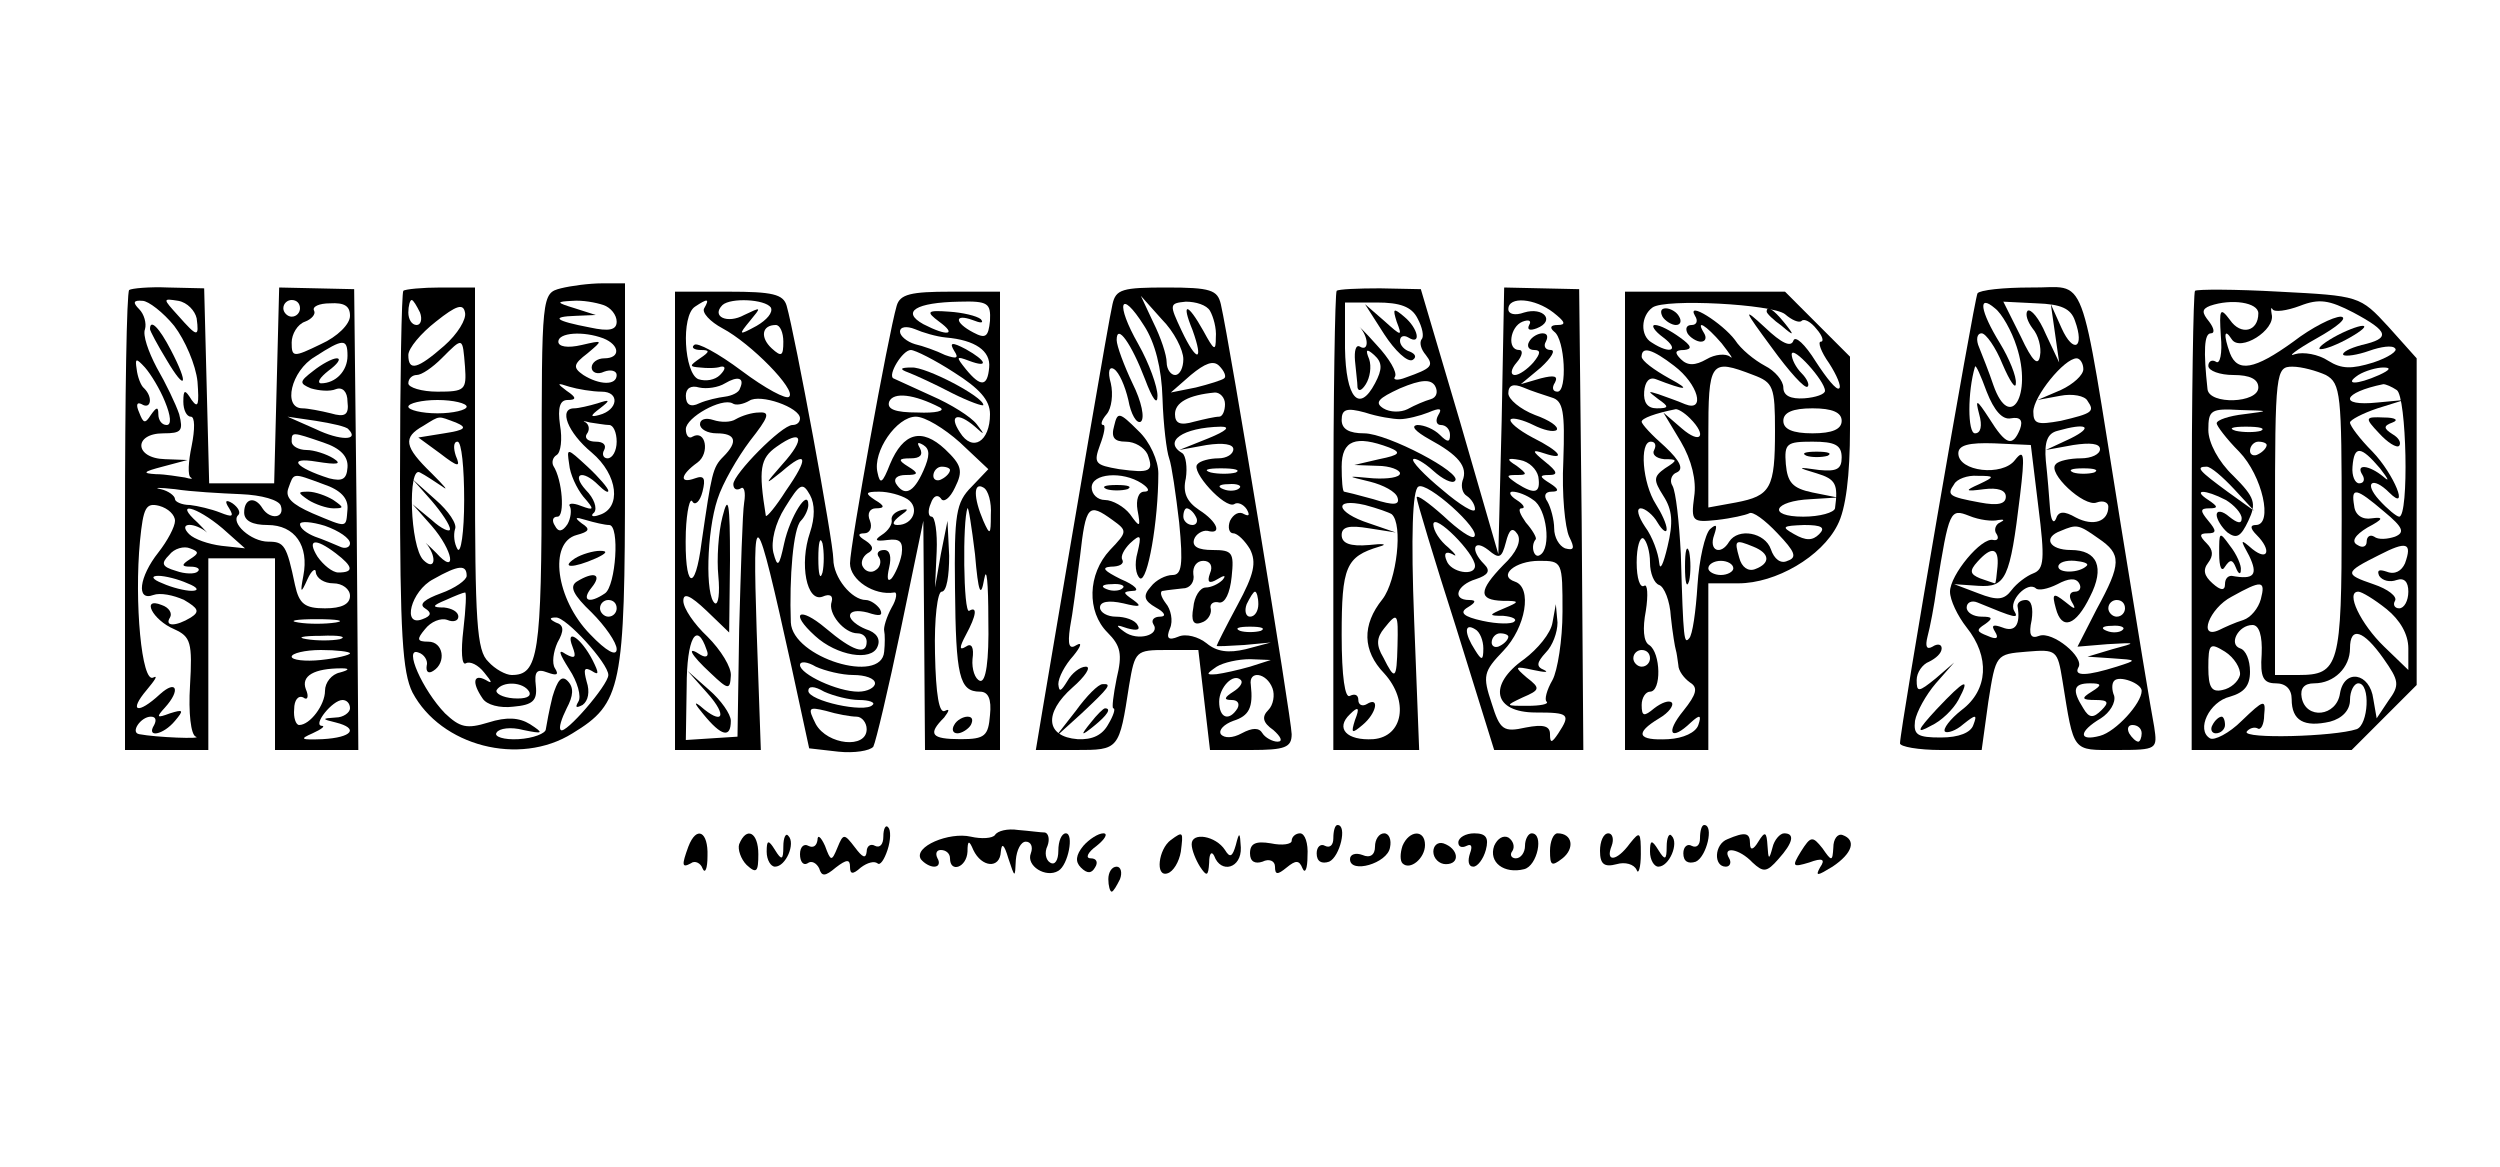
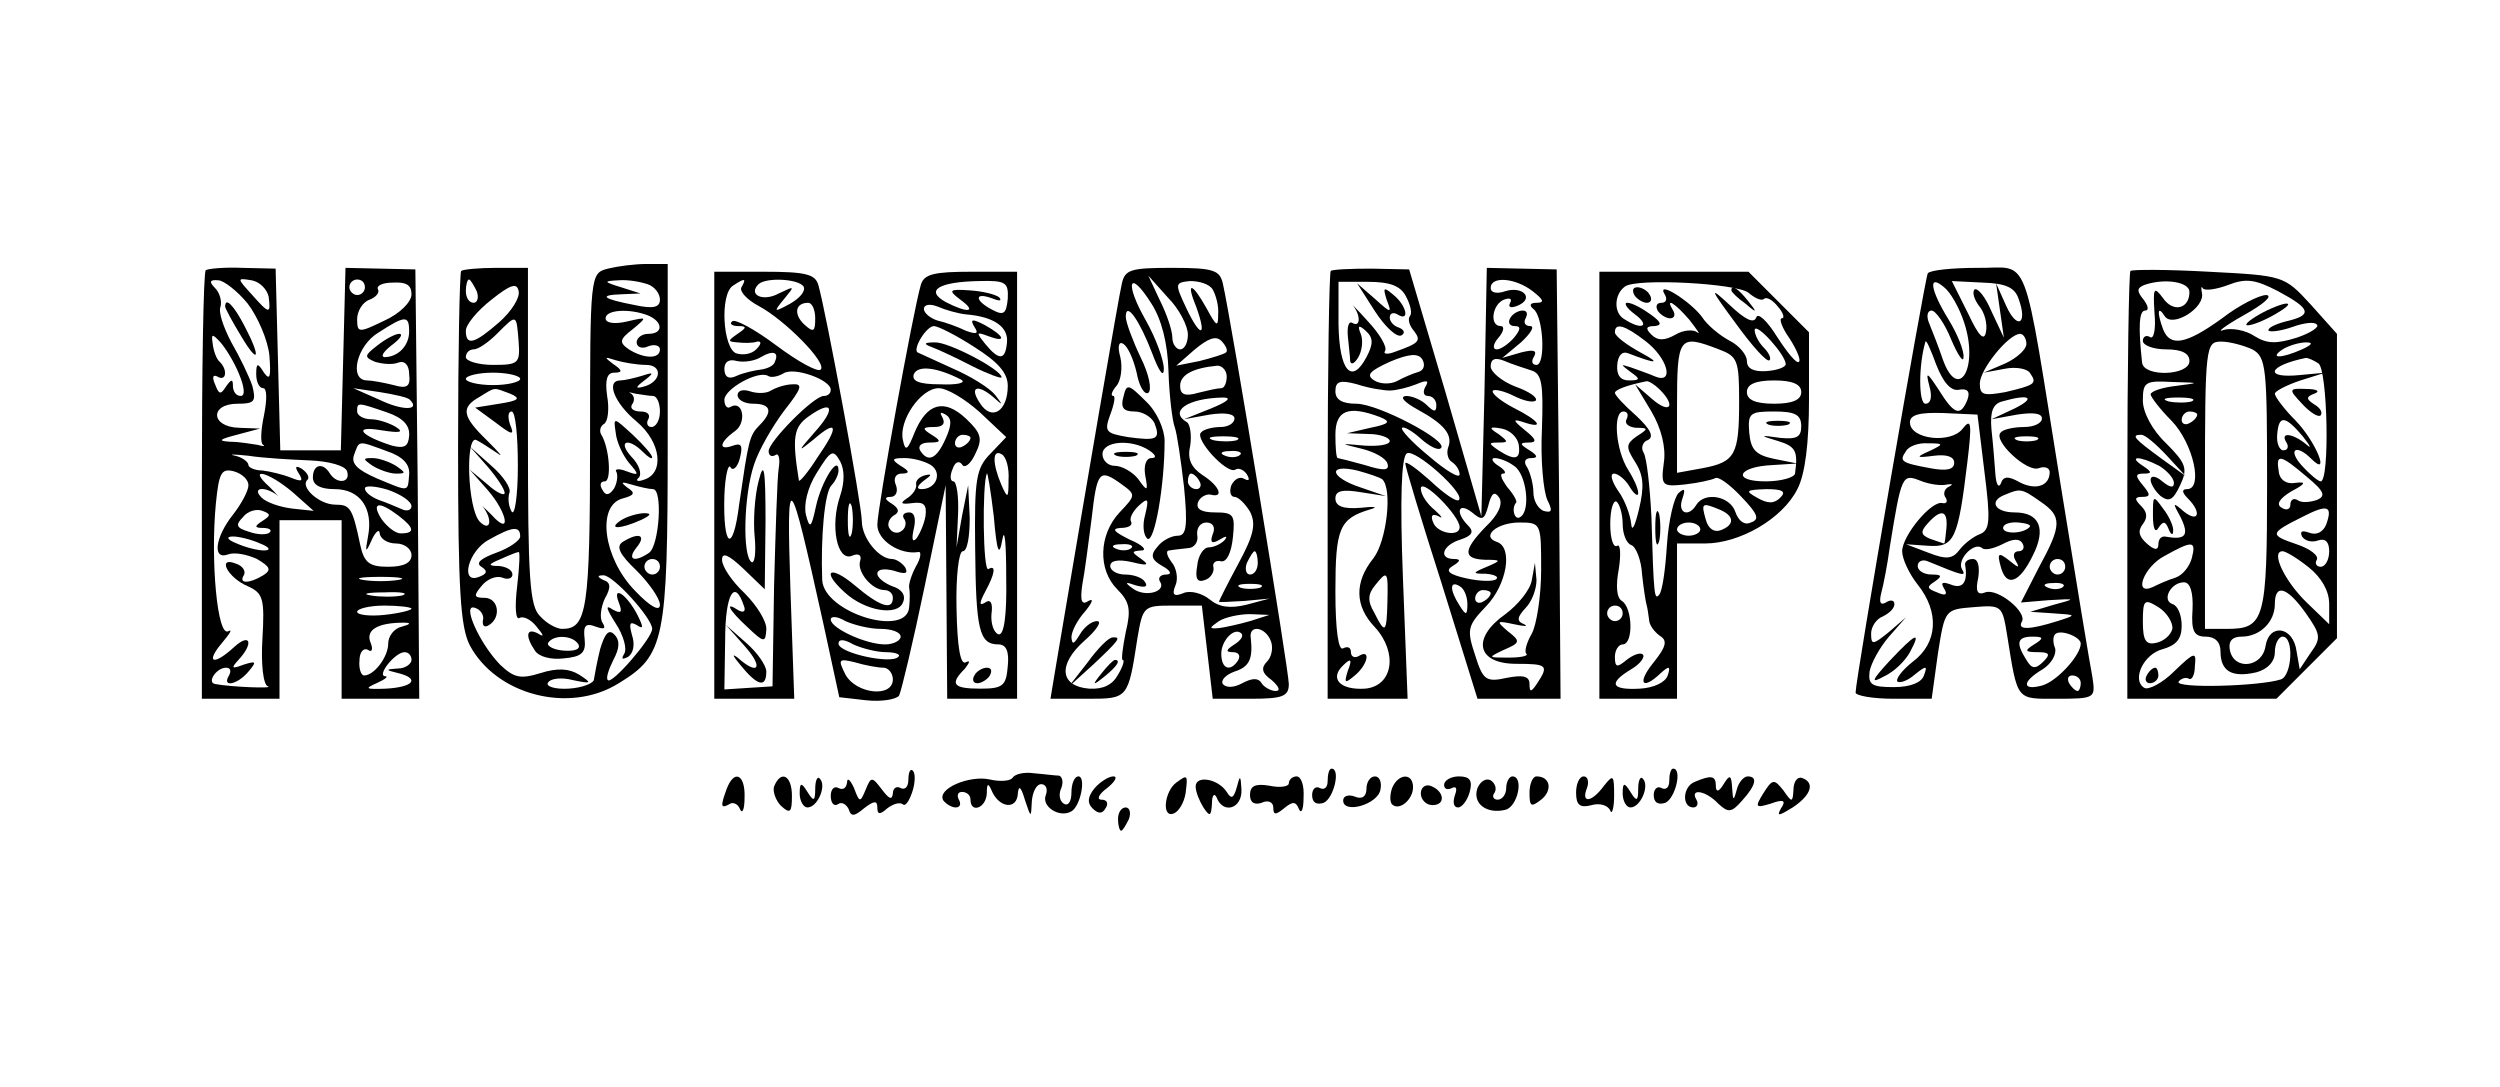
- <svg xmlns="http://www.w3.org/2000/svg" version="1.0" width="300pt" height="140pt" viewBox="0 0 300 140" preserveAspectRatio="xMidYMid meet">
+ <svg xmlns="http://www.w3.org/2000/svg" version="1.0" width="230pt" height="100pt" viewBox="0 0 300 140" preserveAspectRatio="xMidYMid meet">
  <g transform="translate(0,140) scale(0.1,-0.1)" fill="#000000" stroke="none">
    <path d="M155 1052 c-3 -3 -5 -128 -5 -279 l0 -273 50 0 50 0 0 115 0 115 40 0 40 0 0 -115 0 -115 50 0 50 0 -2 276 -3 277 -45 1 -45 1 -3 -118 -3 -117 -39 0 -39 0 -3 117 -3 117 -43 1 c-23 1 -44 -1 -47 -3z m54 -43 c13 -17 26 -47 28 -67 2 -27 1 -33 -7 -22 -8 13 -10 13 -10 -2 0 -10 4 -18 9 -18 5 0 5 -15 1 -35 -4 -19 -5 -36 -1 -38 3 -2 0 -2 -7 0 -8 1 -23 4 -35 4 -17 1 -15 3 8 9 l30 8 -27 1 c-37 1 -38 31 -2 31 22 0 24 3 19 23 -4 12 -16 37 -27 56 -10 19 -17 39 -14 46 2 7 -1 18 -7 24 -8 8 -7 11 4 10 7 0 25 -14 38 -30z m27 9 c3 -23 1 -23 -22 3 -19 21 -19 21 0 18 11 -2 20 -12 22 -21z m124 12 c0 -5 -4 -10 -10 -10 -5 0 -10 5 -10 10 0 6 5 10 10 10 6 0 10 -4 10 -10z m60 -9 c0 -10 -15 -25 -35 -34 -33 -16 -35 -16 -35 2 0 10 7 22 16 25 8 3 13 9 11 13 -3 5 6 9 19 9 17 1 24 -3 24 -15z m-3 -48 c0 -18 -14 -33 -32 -33 -5 1 -1 7 9 15 11 8 16 15 10 15 -5 0 -18 -7 -28 -15 -17 -13 -17 -15 -3 -21 10 -3 23 -4 30 -1 8 3 14 -3 14 -15 2 -16 -3 -19 -20 -14 -12 3 -28 6 -34 6 -24 0 -14 45 15 62 34 22 39 22 39 1z m-219 -55 c7 -17 8 -28 2 -28 -6 0 -10 6 -10 13 0 9 -2 9 -9 -1 -7 -11 -9 -10 -14 3 -4 9 -3 13 3 10 11 -7 14 8 3 19 -4 3 -8 14 -9 23 -2 13 -1 14 10 2 7 -8 18 -26 24 -41z m220 -33 c14 -14 -10 -14 -39 0 l-34 15 34 -5 c19 -3 37 -7 39 -10z m-30 -16 c21 -7 30 -17 29 -30 -1 -14 -6 -17 -22 -13 -41 13 -51 26 -15 20 25 -4 31 -3 20 4 -8 5 -23 10 -32 10 -10 0 -18 5 -18 10 0 12 0 12 38 -1z m0 -50 c21 -7 30 -17 29 -30 -2 -23 1 -23 -42 -5 -25 11 -33 19 -29 30 7 19 4 19 42 5z m-99 -12 c25 -1 46 -7 48 -14 5 -15 -13 -17 -22 -3 -9 15 -22 12 -22 -5 0 -10 10 -15 28 -15 33 0 50 -25 43 -61 -4 -21 -3 -22 5 -4 5 11 10 14 10 8 1 -7 10 -13 21 -13 11 0 20 -7 20 -15 0 -10 -10 -15 -30 -15 -24 0 -31 5 -36 28 -10 48 -13 52 -32 52 -21 0 -46 23 -36 32 3 3 0 9 -7 14 -8 5 -10 3 -4 -6 6 -10 4 -11 -11 -5 -10 4 -27 8 -36 9 -10 0 -18 4 -18 7 0 4 -8 10 -17 12 -10 2 -2 2 17 0 19 -3 55 -5 79 -6z m-79 -32 c0 -7 -9 -24 -20 -38 -23 -29 -27 -59 -6 -51 8 3 24 0 37 -6 17 -10 19 -14 8 -21 -18 -11 -32 -11 -25 0 3 5 -1 12 -10 15 -25 10 -11 -18 15 -29 20 -9 22 -16 19 -68 -2 -32 1 -59 7 -61 9 -3 -47 -1 -68 3 -11 2 2 21 14 21 6 0 7 -4 4 -10 -10 -16 11 -12 25 5 11 13 10 14 -6 9 -16 -6 -17 -5 -6 7 19 21 14 34 -6 16 -27 -25 -38 -21 -16 5 10 12 14 18 8 15 -14 -8 -23 91 -16 164 4 40 7 46 23 42 11 -3 19 -11 19 -18z m57 -9 l27 -24 -28 3 c-16 2 -33 8 -39 14 -13 13 3 15 19 4 5 -5 1 0 -9 10 -29 26 -2 20 30 -7z m153 -18 c0 -5 -6 -7 -12 -4 -7 3 -21 9 -30 12 -10 4 -18 10 -18 15 0 4 14 3 30 -2 17 -6 30 -15 30 -21z m-192 -19 c-11 -7 -10 -9 1 -9 8 0 12 -3 8 -6 -3 -3 -15 -3 -26 1 -17 5 -18 9 -8 19 6 8 18 11 25 8 11 -4 11 -6 0 -13z m175 7 c21 -16 22 -23 3 -23 -7 0 -18 9 -25 19 -13 21 -3 23 22 4z m-178 -36 c13 -5 14 -9 5 -9 -8 0 -24 4 -35 9 -13 5 -14 9 -5 9 8 0 24 -4 35 -9z m178 -47 c-13 -2 -33 -2 -45 0 -13 2 -3 4 22 4 25 0 35 -2 23 -4z m5 -20 c-10 -2 -28 -2 -40 0 -13 2 -5 4 17 4 22 1 32 -1 23 -4z m12 -17 c0 -2 -16 -6 -35 -8 -19 -2 -35 0 -35 4 0 4 16 8 35 8 19 0 35 -2 35 -4z m-12 -23 c-10 -2 -18 -12 -18 -22 0 -17 -18 -41 -31 -41 -4 0 -7 9 -6 19 0 11 5 17 11 14 5 -4 7 1 3 10 -6 16 10 25 43 25 10 0 9 -2 -2 -5z m12 -43 c0 -5 -8 -11 -17 -11 -17 -1 -17 -2 0 -6 28 -7 20 -18 -16 -20 -26 -1 -28 0 -12 7 11 5 16 9 11 9 -11 1 13 31 25 31 5 0 9 -4 9 -10z" />
    <path d="M180 1005 c0 -2 9 -19 20 -37 23 -39 27 -30 5 12 -14 27 -25 38 -25 25z" />
    <path d="M370 800 c8 -5 22 -10 30 -10 13 0 13 1 0 10 -8 5 -22 10 -30 10 -13 0 -13 -1 0 -10z" />
    <path d="M484 1051 c-2 -2 -4 -105 -4 -228 0 -183 3 -230 15 -254 34 -64 128 -89 192 -49 59 36 63 54 63 310 l0 230 -27 0 c-16 0 -38 -3 -50 -6 -23 -6 -23 -7 -23 -223 0 -218 -4 -241 -36 -241 -7 0 -20 7 -28 16 -14 13 -16 48 -16 232 l0 217 -41 0 c-22 0 -43 -2 -45 -4z m20 -26 c3 -8 1 -15 -4 -15 -6 0 -10 7 -10 15 0 8 2 15 4 15 2 0 6 -7 10 -15z m29 -40 c-32 -28 -43 -31 -43 -11 0 8 15 26 33 40 25 20 33 22 35 11 2 -8 -9 -26 -25 -40z m191 49 c9 -3 16 -12 16 -20 0 -10 -9 -12 -32 -7 -42 8 -48 13 -17 14 l24 1 -25 8 c-23 7 -23 8 -3 9 12 1 28 -2 37 -5z m0 -40 c20 -8 21 -24 1 -24 -8 0 -15 -5 -15 -11 0 -6 7 -9 15 -5 8 3 15 1 15 -4 0 -13 -21 -12 -40 0 -13 9 -12 13 5 26 19 16 19 16 -7 10 -17 -4 -28 -2 -28 4 0 11 30 13 54 4z m-166 -34 c2 -28 0 -30 -33 -30 -19 0 -35 5 -35 10 0 6 5 10 10 10 6 0 19 9 30 20 26 26 25 26 28 -10z m164 -30 c22 0 20 -22 -3 -28 -11 -3 -11 -1 1 8 13 10 12 11 -3 6 -10 -3 -23 -6 -28 -6 -19 0 -8 -29 21 -53 32 -27 36 -67 9 -75 -8 -3 -11 -1 -6 3 4 5 0 17 -10 27 -18 20 -4 25 15 6 7 -7 12 -10 12 -7 0 3 -11 16 -25 29 -25 23 -25 23 -22 3 1 -12 9 -29 17 -39 14 -16 13 -17 -3 -11 -10 4 -16 3 -13 -1 2 -4 1 -14 -3 -21 -6 -9 -11 -10 -15 -2 -4 6 -3 11 3 11 9 0 6 44 -5 61 -2 4 -1 10 4 13 5 3 7 19 4 36 -3 21 0 30 9 30 11 0 11 3 -1 11 -12 9 -12 10 3 5 10 -3 28 -6 39 -6z m-162 -18 c0 -4 -16 -8 -35 -8 -19 0 -35 4 -35 8 0 4 16 8 35 8 19 0 35 -4 35 -8z m-13 -19 c14 -6 12 -9 -14 -13 l-31 -5 26 -19 c22 -17 25 -17 19 -3 -3 9 -3 17 2 17 5 0 8 -32 8 -70 0 -39 -4 -65 -8 -59 -4 7 -5 17 -3 24 3 6 -8 22 -23 35 l-28 25 23 -26 c12 -14 22 -29 22 -34 0 -4 -10 0 -22 11 l-23 19 23 -26 c26 -30 31 -61 5 -32 -10 10 -15 14 -10 9 12 -17 8 -31 -5 -18 -16 16 -19 114 -4 105 6 -3 18 -11 27 -17 8 -6 2 1 -13 16 -33 32 -35 43 -10 57 21 13 17 12 39 4z m184 -3 c5 0 9 -9 9 -20 0 -11 -5 -20 -11 -20 -5 0 -7 5 -4 10 3 6 -1 10 -10 10 -9 0 -14 4 -11 9 4 5 3 11 -1 14 -5 2 -2 2 5 0 8 -1 18 -3 23 -3z m0 -120 c13 0 8 -73 -5 -82 -19 -13 -29 -9 -16 7 13 16 3 20 -18 7 -9 -6 -4 -16 18 -37 16 -16 30 -36 30 -44 0 -9 -12 -3 -32 18 -41 42 -50 110 -16 119 15 4 17 7 6 14 -9 7 -8 8 5 4 10 -3 23 -6 28 -6z m-171 -61 c0 -5 -14 -15 -31 -21 -19 -7 -27 -13 -19 -18 8 -5 8 -9 -3 -13 -25 -10 -14 34 13 48 30 17 40 18 40 4z m-4 -65 c-3 -25 -2 -43 3 -40 5 3 15 -2 22 -11 10 -12 10 -14 2 -9 -15 8 -17 -3 -4 -22 5 -8 21 -12 37 -10 23 2 29 7 27 25 -2 17 1 21 14 16 11 -4 14 -3 9 5 -4 6 -2 20 3 31 8 14 8 21 -2 24 -8 4 -8 6 0 6 12 1 63 -55 63 -69 0 -12 -52 -72 -57 -66 -3 2 1 14 7 26 8 15 9 25 1 33 -7 7 -12 1 -18 -19 -4 -16 -7 -33 -8 -39 0 -5 -15 -11 -33 -12 -17 -1 -30 3 -26 8 3 5 17 7 32 3 24 -5 25 -4 8 7 -13 8 -28 9 -50 2 -26 -8 -34 -6 -52 11 -27 28 -50 80 -32 73 7 -2 12 -10 10 -16 -1 -7 2 -10 8 -6 16 10 12 35 -6 35 -14 0 -14 3 -4 15 7 9 19 14 27 11 7 -3 13 -1 13 4 0 6 -8 10 -17 11 -15 0 -15 2 2 9 11 5 21 9 23 9 2 1 1 -19 -2 -45z m184 26 c0 -5 -4 -10 -10 -10 -5 0 -10 5 -10 10 0 6 5 10 10 10 6 0 10 -4 10 -10z m-105 -100 c3 -6 -4 -9 -19 -8 -13 1 -22 6 -20 10 7 11 32 10 39 -2z" />
    <path d="M690 730 c-18 -12 -2 -12 25 0 13 6 15 9 5 9 -8 0 -22 -4 -30 -9z" />
    <path d="M687 624 c5 -13 3 -15 -8 -9 -10 7 -8 1 4 -18 10 -15 15 -33 11 -39 -4 -7 -3 -8 5 -4 7 5 9 16 5 28 -4 15 -3 18 6 13 9 -6 9 -3 1 13 -14 27 -33 39 -24 16z" />
    <path d="M1335 1035 c-4 -16 -46 -262 -84 -487 l-8 -48 48 0 c52 0 52 0 64 78 7 41 8 42 45 42 l38 0 7 -60 7 -60 49 0 c41 0 49 3 49 19 0 17 -74 468 -85 516 -4 17 -12 20 -65 20 -53 0 -61 -2 -65 -20z m60 -113 c1 -32 5 -64 8 -72 3 -8 8 -43 12 -77 5 -51 3 -63 -8 -63 -8 0 -20 -6 -26 -14 -10 -11 -8 -17 6 -25 11 -6 13 -11 5 -11 -7 0 -11 -4 -8 -9 9 -13 -19 -21 -35 -9 -11 8 -10 9 4 4 11 -3 16 -2 12 4 -3 6 -15 10 -26 10 -10 0 -19 5 -19 11 0 7 10 9 28 5 20 -5 23 -4 12 4 -13 9 -13 10 0 11 8 0 2 7 -15 14 -20 10 -24 14 -12 15 10 0 16 3 14 8 -3 4 2 13 9 20 13 12 14 10 9 -11 -4 -14 -2 -27 3 -31 9 -5 22 68 22 126 0 15 -10 38 -24 51 -23 23 -25 23 -29 6 -4 -14 0 -19 14 -19 11 0 22 -7 26 -15 8 -21 3 -23 -34 -18 -29 5 -31 7 -23 29 5 13 7 24 4 24 -4 0 -2 6 4 13 6 7 8 24 5 37 -4 14 -2 21 4 17 6 -4 13 -20 17 -37 3 -17 10 -29 15 -26 5 4 1 24 -10 46 -10 21 -19 45 -19 52 0 21 18 -5 34 -47 9 -24 15 -32 15 -20 0 11 -10 39 -23 62 -28 49 -22 68 7 22 13 -20 21 -51 22 -87z m25 47 c0 -10 -4 -19 -10 -19 -5 0 -10 7 -10 15 0 9 -7 30 -16 48 l-15 32 25 -28 c15 -15 26 -37 26 -48z m32 58 c4 -7 8 -21 7 -32 0 -17 -2 -16 -15 8 -19 34 -27 35 -13 1 14 -39 5 -39 -13 -1 -15 32 -15 33 5 35 12 0 25 -4 29 -11z m17 -81 c-2 -2 -18 -7 -34 -11 l-30 -6 24 21 c17 14 27 18 34 11 6 -6 9 -13 6 -15z m1 -31 c0 -8 -3 -15 -7 -15 -5 0 -18 -3 -30 -6 -17 -5 -23 -2 -23 9 0 14 16 23 48 26 6 0 12 -6 12 -14z m-20 -41 l-35 -14 33 6 c20 3 32 1 32 -5 0 -6 -8 -11 -18 -11 -10 0 -22 -3 -25 -7 -9 -8 33 -54 44 -48 4 3 11 0 15 -6 4 -7 3 -9 -3 -6 -6 4 -13 0 -17 -8 -3 -8 -1 -15 4 -15 5 0 14 -9 20 -19 8 -16 5 -30 -15 -67 -14 -26 -25 -48 -25 -49 0 -1 15 0 33 1 l32 3 -30 -8 c-21 -5 -35 -3 -47 7 -10 8 -25 12 -34 8 -12 -5 -15 -2 -10 10 4 9 1 23 -5 30 -6 8 -8 15 -3 15 5 1 16 2 24 3 8 0 14 8 12 17 -1 9 4 16 12 16 8 0 12 -6 8 -15 -4 -11 -1 -13 9 -7 8 5 11 5 6 -1 -5 -5 -14 -9 -20 -9 -7 0 -14 -11 -15 -24 -3 -16 0 -22 10 -18 7 2 12 10 11 16 -2 6 3 10 10 8 7 -1 13 11 15 31 3 29 1 32 -23 32 -17 0 -25 4 -22 13 2 6 10 11 16 10 18 -5 12 11 -10 25 -15 10 -20 21 -16 38 2 13 0 27 -4 30 -24 14 0 31 46 32 12 0 7 -5 -15 -14z m33 -41 c-7 -2 -21 -2 -30 0 -10 3 -4 5 12 5 17 0 24 -2 18 -5z m-113 -13 c9 -6 10 -10 3 -10 -7 0 -10 -10 -8 -22 4 -21 3 -22 -9 -5 -7 9 -21 17 -30 17 -9 0 -16 7 -16 15 0 17 37 20 60 5z m117 -6 c-3 -3 -12 -4 -19 -1 -8 3 -5 6 6 6 11 1 17 -2 13 -5z m-152 -38 c18 -13 18 -14 -3 -36 -27 -29 -28 -74 -3 -99 16 -16 18 -26 11 -55 -4 -20 -6 -36 -4 -36 3 0 0 -9 -6 -19 -7 -13 -19 -19 -37 -18 -38 3 -41 31 -6 62 15 13 23 25 16 25 -7 0 -17 -8 -22 -17 -8 -13 -10 -14 -11 -4 0 8 8 23 18 34 9 11 11 17 4 13 -9 -6 -11 0 -8 21 3 15 8 54 12 85 7 62 10 65 39 44z m100 4 c3 -5 1 -10 -4 -10 -6 0 -11 5 -11 10 0 6 2 10 4 10 3 0 8 -4 11 -10z m-88 -86 c-3 -3 -12 -4 -19 -1 -8 3 -5 6 6 6 11 1 17 -2 13 -5z m163 -19 c0 -8 -4 -15 -10 -15 -5 0 -7 7 -4 15 4 8 8 15 10 15 2 0 4 -7 4 -15z m3 -32 c-7 -2 -19 -2 -25 0 -7 3 -2 5 12 5 14 0 19 -2 13 -5z m-13 -43 c-14 -4 -32 -8 -40 -9 -13 -1 -13 0 0 9 8 5 26 9 40 9 l25 -1 -25 -8z m-20 -30 c-11 -7 -12 -10 -2 -10 7 0 10 -4 7 -10 -10 -16 -22 -12 -22 8 0 17 17 35 26 26 3 -3 -1 -9 -9 -14z m47 4 c3 -8 1 -20 -5 -26 -8 -8 -7 -15 6 -24 9 -8 12 -14 5 -14 -6 0 -15 5 -18 10 -4 7 -12 7 -25 0 -11 -6 -21 -6 -25 -1 -3 5 4 12 15 16 19 6 24 16 21 43 -3 18 19 15 26 -4z" />
    <path d="M1328 813 c6 -2 18 -2 25 0 6 3 1 5 -13 5 -14 0 -19 -2 -12 -5z" />
    <path d="M1291 547 l-25 -32 32 29 c33 31 37 36 25 35 -5 0 -19 -14 -32 -32z" />
    <path d="M1309 533 c-13 -16 -12 -17 4 -4 16 13 21 21 13 21 -2 0 -10 -8 -17 -17z" />
    <path d="M1604 1051 c-2 -2 -4 -127 -4 -278 l0 -273 51 0 52 0 -6 155 c-4 103 -2 157 5 161 10 7 76 -52 67 -60 -3 -3 -19 8 -37 25 -18 16 -32 26 -32 22 0 -4 21 -74 47 -155 l46 -148 54 0 53 0 -2 276 -3 277 -45 1 -45 1 -3 -160 -4 -160 -46 159 -47 159 -49 1 c-26 0 -50 -1 -52 -3z m97 -33 c6 -11 8 -22 5 -25 -3 -4 -1 -12 5 -19 10 -13 7 -16 -24 -27 -10 -4 -16 -3 -13 1 3 5 -7 22 -22 38 -15 17 -24 25 -19 20 10 -13 9 -28 -1 -22 -5 3 -7 -5 -6 -17 1 -12 3 -26 3 -32 1 -5 5 -4 10 4 5 8 7 21 4 30 -5 12 -3 13 6 5 10 -9 10 -17 1 -34 -19 -36 -35 -18 -36 42 l0 55 38 0 c28 0 42 -5 49 -19z m163 7 c14 -11 16 -15 5 -15 -8 0 -10 -3 -4 -8 13 -9 16 -72 4 -72 -6 0 -7 5 -3 11 4 8 -1 9 -17 5 l-24 -7 24 20 c13 12 18 21 12 21 -7 0 -9 5 -6 10 3 6 2 10 -4 10 -5 0 -13 -4 -16 -10 -3 -5 -1 -10 6 -10 8 0 8 -4 -1 -15 -7 -8 -17 -15 -22 -15 -6 0 -5 7 2 15 7 8 8 15 3 15 -15 0 -11 28 4 34 8 3 11 1 8 -4 -3 -6 1 -7 9 -4 23 9 8 26 -15 19 -11 -4 -19 -2 -19 4 0 16 32 13 54 -4z m-147 -104 c-7 -2 -19 -7 -28 -12 -8 -4 -21 -4 -29 1 -11 7 -6 12 20 24 26 11 37 11 42 3 4 -7 2 -14 -5 -16z m145 2 c14 -4 16 -17 14 -76 -2 -40 2 -80 7 -91 7 -14 6 -17 -5 -14 -7 3 -13 13 -13 24 0 10 -4 25 -8 32 -5 7 -3 12 5 12 9 0 9 3 -2 10 -13 8 -13 10 -1 10 11 0 10 4 -5 16 -16 13 -16 15 -1 10 27 -9 20 2 -14 19 -17 9 -29 19 -26 22 3 2 15 -1 27 -7 12 -6 24 -9 28 -6 3 4 -9 12 -26 18 -18 7 -32 19 -32 26 0 10 6 12 18 7 9 -4 25 -9 34 -12z m-182 -26 c8 0 24 4 34 8 14 6 17 5 12 -3 -4 -7 -2 -12 3 -12 6 0 11 -5 11 -12 0 -9 -3 -9 -12 0 -7 7 -19 12 -27 12 -9 -1 -2 -8 14 -17 35 -19 47 -33 40 -50 -2 -7 0 -15 5 -18 6 -4 10 -11 10 -16 0 -6 -18 5 -39 23 -22 18 -38 35 -35 37 2 2 13 -4 24 -14 11 -10 23 -16 26 -12 10 9 -81 57 -109 57 -18 0 -27 5 -27 16 0 13 6 15 28 9 15 -5 34 -8 42 -8z m-13 -34 c15 -6 13 -9 -12 -14 l-30 -7 28 -1 c15 0 27 -5 27 -9 0 -5 -15 -7 -32 -6 -33 3 -33 3 -4 -4 16 -4 31 -12 33 -19 3 -9 -4 -10 -29 -2 -18 5 -34 9 -35 9 -2 0 -3 14 -3 30 0 32 17 38 57 23z m179 -35 c3 -20 -4 -22 -26 -8 -13 9 -13 10 0 10 13 0 13 1 0 11 -13 8 -12 10 4 7 11 -2 20 -11 22 -20z m-6 -28 c16 -10 22 -58 8 -66 -7 -5 -12 11 -5 19 1 2 -4 11 -12 20 -7 10 -10 17 -5 17 5 0 2 5 -6 10 -8 5 -10 10 -5 10 6 0 17 -4 25 -10z m-170 -17 c14 -12 6 -80 -11 -102 -25 -31 -24 -62 2 -89 30 -33 23 -76 -13 -79 -32 -2 -46 13 -28 30 10 10 12 8 6 -7 -5 -16 -4 -17 9 -6 17 14 21 35 5 25 -5 -3 -10 -1 -10 5 0 6 -4 8 -10 5 -6 -4 -10 23 -10 73 0 82 5 94 45 106 11 3 5 4 -12 2 -23 -2 -33 2 -33 12 0 10 9 12 33 8 l32 -5 -32 11 c-40 13 -44 31 -5 22 15 -4 29 -9 32 -11z m100 -62 c0 -13 -29 -8 -34 6 -4 9 -1 12 7 8 6 -4 4 0 -5 8 -10 8 -18 20 -18 28 1 14 50 -35 50 -50z m34 1 c-30 -31 -30 -42 -1 -43 21 0 21 -1 2 -9 -19 -8 -19 -9 -1 -9 11 -1 17 -4 13 -7 -3 -3 -20 -3 -38 1 -23 5 -28 10 -18 16 10 6 11 9 2 9 -21 0 -15 18 8 25 15 5 18 10 10 18 -17 17 -13 31 5 17 13 -11 16 -10 21 9 4 16 8 19 14 10 5 -8 -1 -22 -17 -37z m71 -56 c0 -34 -6 -71 -12 -82 -7 -12 -10 -24 -7 -26 3 -3 -8 -5 -23 -5 -27 0 -27 0 -6 10 21 9 22 11 5 24 -15 13 -15 14 8 9 14 -3 19 -3 13 0 -10 4 -9 9 2 21 8 8 14 24 14 36 l-2 22 -4 -22 c-2 -13 -18 -32 -34 -44 -44 -31 -37 -64 14 -64 40 0 42 -2 27 -25 -8 -12 -10 -12 -10 -1 0 10 -8 12 -29 8 -27 -6 -31 -3 -41 29 -11 33 -10 38 14 63 27 28 35 76 14 83 -21 7 0 25 29 25 28 0 28 -1 28 -61z m-198 -41 c-1 -41 -3 -42 -17 -14 -9 15 -8 24 1 35 16 20 17 19 16 -21z m103 -3 c0 -15 -2 -15 -10 -2 -13 20 -13 33 0 25 6 -3 10 -14 10 -23z m30 14 c0 -3 -4 -8 -10 -11 -5 -3 -10 -1 -10 4 0 6 5 11 10 11 6 0 10 -2 10 -4z" />
    <path d="M1661 999 c13 -20 28 -34 34 -31 5 3 4 7 -3 10 -7 2 -12 8 -12 13 0 6 5 7 10 4 16 -10 12 11 -5 25 -13 11 -14 10 -9 -6 7 -18 6 -18 -15 1 l-23 20 23 -36z" />
    <path d="M2373 1048 c-4 -7 -93 -523 -93 -540 0 -4 22 -8 49 -8 l49 0 8 58 c9 57 9 57 46 60 36 3 37 2 43 -35 14 -87 11 -83 65 -83 49 0 49 1 45 28 -3 15 -21 124 -40 242 -51 316 -39 284 -108 285 -33 0 -61 -3 -64 -7z m47 -64 c19 -58 -8 -103 -28 -46 -5 15 -13 35 -17 45 -4 9 -3 17 3 17 5 0 17 -17 25 -37 9 -21 16 -31 16 -23 1 8 -8 30 -19 48 -24 39 -27 60 -6 42 8 -6 20 -27 26 -46z m70 31 c12 -33 -2 -40 -16 -9 l-13 29 5 -35 5 -35 -16 34 c-8 19 -18 31 -22 28 -3 -4 0 -13 6 -21 7 -8 11 -23 9 -33 -2 -13 -9 -7 -23 23 l-21 42 40 -2 c29 -1 41 -6 46 -21z m10 -58 c0 -7 -12 -18 -27 -25 l-28 -12 27 5 c15 3 30 0 33 -6 9 -13 6 -15 -32 -24 -28 -5 -33 -4 -33 11 0 18 37 64 52 64 4 0 8 -6 8 -13z m-87 -59 c11 2 15 -2 11 -13 -9 -22 -17 -19 -37 13 -15 23 -17 24 -12 5 4 -14 2 -23 -5 -23 -9 0 -9 50 0 80 1 3 7 -11 14 -30 9 -23 19 -34 29 -32z m72 -24 l-30 -14 33 6 c20 3 32 2 32 -5 0 -6 -10 -11 -23 -11 -13 0 -27 -3 -30 -7 -11 -10 34 -52 49 -46 8 3 14 0 14 -5 0 -18 -18 -24 -39 -13 -14 8 -21 8 -24 -2 -3 -6 -6 -1 -7 13 -1 14 -3 39 -5 57 -2 23 2 33 14 36 35 10 44 5 16 -9z m-39 -82 c8 -63 7 -75 -6 -80 -8 -3 -20 -12 -26 -20 -9 -12 -17 -13 -40 -4 l-29 11 29 -2 c33 -2 38 8 50 108 6 50 5 57 -6 43 -15 -20 -68 -14 -68 8 0 10 13 13 43 12 l44 -2 9 -74z m67 41 c-7 -2 -19 -2 -25 0 -7 3 -2 5 12 5 14 0 19 -2 13 -5z m-138 -14 c-18 -8 -17 -9 6 -6 16 2 26 -1 26 -9 0 -9 -10 -11 -31 -7 -38 7 -40 9 -31 22 3 6 16 11 28 10 21 0 21 -1 2 -10z m23 -43 c7 1 8 0 2 -3 -5 -2 -8 -9 -4 -14 3 -5 1 -8 -4 -7 -14 4 -52 -42 -52 -62 0 -10 9 -29 20 -43 28 -35 26 -75 -6 -99 -14 -11 -23 -23 -20 -26 3 -2 13 1 22 9 15 12 17 12 12 -1 -3 -9 -17 -15 -39 -15 -28 0 -33 3 -31 20 2 11 13 31 25 45 l22 25 -22 -19 c-21 -17 -23 -17 -23 -2 0 9 7 19 15 22 8 4 15 10 15 16 0 5 -5 6 -11 2 -7 -4 -9 0 -6 12 3 11 8 37 11 59 15 93 16 95 39 86 12 -5 28 -7 35 -5z m120 -22 c28 -19 28 -30 -2 -85 l-23 -45 36 3 c35 2 36 2 6 -6 l-30 -9 30 -2 c30 -2 30 -2 5 -10 -35 -11 -52 -12 -46 -1 8 12 -31 44 -47 38 -10 -4 -13 1 -9 19 2 14 0 24 -7 24 -6 0 -10 -3 -10 -7 4 -23 -3 -32 -18 -26 -11 4 -14 3 -9 -5 5 -8 2 -10 -9 -5 -13 5 -14 7 -3 14 10 7 9 9 -4 9 -10 0 -18 5 -18 11 0 6 6 9 13 6 46 -19 50 -20 44 -10 -7 12 16 36 26 27 3 -3 14 -1 26 5 13 7 22 8 26 1 3 -5 1 -10 -5 -10 -6 0 -8 -5 -4 -12 6 -10 4 -10 -8 0 -14 11 -16 10 -11 -8 7 -27 24 -21 41 14 18 35 9 56 -23 56 -26 0 -34 15 -12 23 19 8 21 8 45 -9z m-121 -34 c-1 -11 -2 -20 -3 -20 -1 0 -9 3 -18 6 -12 5 -13 9 -3 20 17 19 26 17 24 -6z m107 1 c-9 -9 -34 -9 -34 -1 0 5 9 8 20 7 10 -1 17 -3 14 -6z m46 -51 c0 -5 -4 -10 -10 -10 -5 0 -10 5 -10 10 0 6 5 10 10 10 6 0 10 -4 10 -10z m-3 -26 c-3 -3 -12 -4 -19 -1 -8 3 -5 6 6 6 11 1 17 -2 13 -5z m23 -73 c0 -15 -31 -49 -50 -54 -26 -7 -26 5 1 21 11 7 18 19 16 27 -3 7 -3 15 0 18 6 7 33 -3 33 -12z m-60 -1 c-13 -8 -12 -10 5 -10 15 0 16 -3 7 -12 -10 -10 -15 -10 -22 2 -14 22 -12 30 8 30 14 0 15 -2 2 -10z m60 -50 c0 -5 -2 -10 -4 -10 -3 0 -8 5 -11 10 -3 6 -1 10 4 10 6 0 11 -4 11 -10z" />
    <path d="M2324 549 c-24 -26 -25 -30 -7 -20 13 6 27 20 33 31 15 28 8 25 -26 -11z" />
    <path d="M2634 1051 c-2 -2 -4 -127 -4 -278 l0 -273 96 0 96 0 39 39 39 39 0 196 0 196 -34 38 c-34 37 -35 37 -131 42 -53 3 -99 3 -101 1z m76 -27 c0 -22 -21 -27 -34 -8 -12 16 -13 13 -11 -19 2 -21 -1 -35 -6 -31 -5 3 -9 0 -9 -5 0 -6 14 -11 30 -11 20 0 30 -5 30 -15 0 -19 -59 -21 -61 -2 -5 46 -4 67 4 67 5 0 4 6 -2 14 -9 11 -9 15 1 19 26 9 58 4 58 -9z m50 9 c23 9 35 7 64 -8 43 -23 45 -31 10 -39 -15 -4 -24 -9 -22 -12 3 -2 17 0 31 5 14 5 28 7 31 3 4 -3 -8 -11 -26 -17 -26 -8 -38 -8 -54 2 -12 8 -30 11 -40 8 -10 -4 1 5 26 19 25 14 38 25 29 26 -9 0 -35 -13 -57 -30 -47 -34 -67 -37 -76 -14 -8 22 -7 31 2 17 10 -16 53 11 48 30 -1 6 -1 9 1 6 2 -4 17 -2 33 4z m31 -83 c18 -10 19 -23 19 -173 0 -176 -3 -187 -52 -187 l-28 0 0 185 c0 180 1 185 21 185 11 0 29 -5 40 -10z m64 0 c-27 -12 -43 -12 -25 0 8 5 22 9 30 9 10 0 8 -3 -5 -9z m21 -18 c12 -7 15 -152 3 -152 -3 0 -14 9 -24 20 -19 21 -8 29 12 9 25 -25 6 22 -20 49 -15 15 -27 31 -27 35 0 3 15 11 33 17 l32 10 -32 -3 c-48 -5 -42 12 7 22 3 0 10 -3 16 -7z m-183 -29 c-18 -2 -33 -7 -33 -11 0 -3 12 -19 27 -34 28 -29 41 -88 20 -88 -7 0 -7 -4 1 -12 18 -18 14 -32 -5 -17 -15 13 -15 12 -4 -8 11 -23 6 -29 -21 -24 -5 0 -8 -4 -8 -10 0 -8 -5 -8 -15 1 -10 9 -12 16 -5 25 6 8 6 15 -2 23 -9 9 -9 12 1 12 11 0 11 3 1 15 -10 12 -10 15 1 15 11 0 11 2 -1 10 -20 13 -4 13 21 0 10 -6 19 -16 19 -22 0 -7 -5 -6 -15 2 -8 7 -15 8 -15 2 0 -5 6 -15 13 -21 11 -8 16 -5 25 14 10 21 8 28 -18 54 -18 17 -30 40 -30 55 0 24 3 26 38 24 36 -1 36 -1 5 -5z m20 -20 c-7 -2 -21 -2 -30 0 -10 3 -4 5 12 5 17 0 24 -2 18 -5z m7 -17 c0 -3 -4 -8 -10 -11 -5 -3 -10 -1 -10 4 0 6 5 11 10 11 6 0 10 -2 10 -4z m136 -28 c10 -13 12 -17 4 -10 -17 14 -34 16 -25 2 3 -5 2 -10 -4 -10 -5 0 -9 9 -8 20 2 26 10 25 33 -2z m-175 -25 l24 -26 -32 23 c-34 25 -39 30 -25 30 5 0 19 -12 33 -27z m180 -27 c23 -19 25 -25 13 -30 -9 -3 -20 -4 -25 0 -5 3 -9 0 -9 -6 0 -6 -5 -8 -11 -4 -8 4 -3 12 12 21 19 10 20 13 5 11 -11 -2 -20 4 -21 15 -4 23 2 22 36 -7z m25 -62 c-4 -9 -12 -14 -22 -10 -9 3 -12 2 -9 -5 4 -6 13 -8 21 -5 9 3 14 -2 14 -14 0 -11 -5 -20 -11 -20 -5 0 -8 4 -5 9 3 5 -8 14 -26 20 -35 12 -35 14 7 35 33 17 40 15 31 -10z m-173 -43 c-3 -11 -12 -22 -21 -25 -10 -3 -23 -9 -29 -12 -26 -12 -12 26 15 40 36 20 41 20 35 -3z m151 -12 c16 -13 26 -30 26 -47 l0 -26 -29 28 c-28 27 -47 66 -31 66 4 0 19 -9 34 -21z m-150 -54 c-2 -28 2 -35 17 -35 12 0 19 -7 19 -19 0 -26 15 -34 46 -27 15 4 24 14 24 26 0 11 5 20 10 20 15 0 12 -50 -2 -55 -27 -9 -137 -12 -132 -3 3 4 9 6 13 4 4 -3 8 5 8 16 2 19 0 19 -27 -7 -15 -15 -33 -24 -38 -21 -17 10 -1 44 24 50 17 5 24 13 24 30 0 14 -5 26 -12 28 -14 5 -2 28 15 28 8 0 12 -13 11 -35z m146 -5 c19 -27 20 -32 6 -51 l-14 -21 -4 23 c-4 32 -35 37 -40 7 -4 -28 -41 -32 -46 -5 -2 11 3 17 15 17 24 0 43 19 43 42 0 27 16 22 40 -12z m-172 -20 c-2 -8 -11 -16 -21 -18 -13 -3 -17 3 -17 27 0 29 2 30 20 19 11 -7 19 -20 18 -28z" />
    <path d="M2800 995 c-14 -8 -20 -14 -15 -14 6 0 21 6 35 14 14 8 21 14 15 14 -5 0 -21 -6 -35 -14z" />
    <path d="M2855 880 c10 -11 21 -18 24 -15 3 4 -1 10 -8 14 -11 7 -11 10 0 14 8 3 3 6 -10 6 -23 1 -24 0 -6 -19z" />
    <path d="M2663 736 c0 -17 3 -23 7 -16 6 9 9 9 13 -1 3 -8 6 -9 6 -3 1 5 -5 19 -13 29 -13 18 -13 17 -13 -9z" />
    <path d="M2655 530 c-3 -5 -1 -10 4 -10 6 0 11 5 11 10 0 6 -2 10 -4 10 -3 0 -8 -4 -11 -10z" />
    <path d="M810 775 l0 -275 51 0 52 0 -5 143 c-5 157 -2 155 42 -44 l21 -97 35 -4 c19 -2 38 1 42 6 3 6 18 69 33 141 l27 130 1 -137 1 -138 45 0 45 0 0 275 0 275 -59 0 c-48 0 -61 -3 -65 -17 -10 -34 -56 -288 -56 -309 0 -20 29 -39 53 -35 4 1 3 -8 -3 -18 -6 -11 -10 -24 -9 -28 1 -4 1 -16 0 -25 -3 -40 -110 -7 -112 35 -2 55 3 113 12 122 5 5 9 14 9 19 0 21 -22 -14 -29 -46 -6 -28 -8 -30 -13 -11 -3 13 2 35 14 54 18 29 21 31 30 15 6 -11 6 -27 0 -45 -13 -38 -4 -84 15 -77 9 4 13 1 11 -6 -5 -14 15 -38 31 -38 6 0 11 -4 11 -10 0 -17 -17 -11 -49 16 -32 27 -44 19 -13 -9 26 -24 68 -31 75 -13 4 9 -1 17 -14 21 -10 4 -19 11 -19 16 0 6 9 7 21 4 15 -5 19 -4 15 4 -4 6 -12 11 -17 11 -17 0 -39 27 -39 49 0 21 -46 269 -56 304 -4 14 -17 17 -70 17 l-64 0 0 -275z m35 255 c-3 -5 7 -16 22 -24 34 -18 89 -74 80 -82 -3 -4 -29 10 -57 31 -28 21 -54 35 -57 31 -4 -3 0 -6 8 -6 11 0 11 -2 -1 -10 -13 -9 -13 -10 0 -11 8 -1 20 -1 25 1 6 1 6 -3 -1 -10 -6 -6 -17 -8 -26 -5 -17 7 -21 76 -4 87 15 10 18 10 11 -2z m80 1 c3 -6 -5 -15 -17 -22 -22 -12 -22 -11 -8 6 14 17 14 17 -7 7 -20 -11 -40 -2 -26 12 10 9 51 7 58 -3z m263 -16 c-2 -19 -5 -22 -20 -14 -23 12 -23 23 -1 15 10 -4 14 -4 10 1 -5 4 -22 8 -38 9 -27 2 -28 0 -12 -12 22 -16 10 -18 -19 -3 -27 15 -9 26 43 27 35 1 38 -2 37 -23z m-248 -25 c0 -17 -2 -19 -14 -8 -14 13 -12 28 5 28 5 0 9 -9 9 -20z m195 5 c35 -3 54 -16 52 -36 -2 -23 -10 -24 -28 -2 -12 15 -12 16 4 10 24 -9 21 0 -4 14 -17 9 -20 8 -14 -2 6 -9 3 -10 -11 -5 -10 5 -27 11 -36 13 -10 3 -18 10 -18 15 0 6 8 7 18 3 9 -4 26 -9 37 -10z m10 -42 c30 -19 43 -33 43 -50 0 -33 -21 -46 -36 -22 -14 21 -3 25 18 7 12 -11 12 -10 2 3 -7 9 -31 24 -54 34 -24 11 -44 20 -46 21 -7 4 11 34 21 34 5 0 29 -12 52 -27z m-257 -19 c-1 -5 -10 -9 -18 -10 -8 -1 -22 -4 -31 -8 -10 -5 -16 -2 -16 9 0 9 6 13 16 10 9 -2 23 0 31 5 15 9 24 7 18 -6z m72 -36 c0 -5 -4 -8 -9 -8 -13 0 -71 -59 -71 -71 0 -6 4 -8 9 -5 4 3 6 -5 4 -17 -2 -12 -4 -80 -6 -152 l-2 -129 -31 -2 -31 -2 1 64 c0 58 12 80 24 44 3 -7 0 -10 -7 -6 -18 12 -13 1 12 -22 21 -20 23 -20 24 -3 1 10 -12 31 -28 47 -16 15 -29 34 -29 43 0 10 8 7 28 -12 l27 -26 1 87 c0 69 -2 80 -9 52 -5 -19 -7 -51 -5 -71 2 -21 0 -35 -4 -33 -12 8 -10 86 3 125 6 19 24 50 39 70 22 28 25 35 11 34 -9 0 -21 -4 -28 -8 -6 -4 -18 -4 -27 -1 -9 3 -16 1 -16 -5 0 -6 9 -11 20 -11 23 0 26 -10 8 -28 -13 -13 -14 -20 -26 -102 -8 -64 -21 -56 -19 12 1 25 5 42 8 36 3 -5 9 0 12 12 4 16 2 20 -9 16 -19 -7 -18 4 3 19 15 11 10 40 -6 31 -4 -3 -8 1 -8 9 0 14 43 38 56 31 4 -3 13 -1 20 3 13 9 61 -8 61 -21z m168 13 c7 -4 -5 -7 -27 -6 -27 0 -37 4 -34 13 5 12 30 9 61 -7z m24 -42 l34 -32 -20 -21 c-19 -19 -21 -33 -20 -122 1 -105 5 -124 30 -124 10 0 14 -9 12 -28 -2 -25 -6 -29 -35 -29 -36 0 -40 6 -20 26 6 8 7 11 1 8 -7 -4 -11 19 -12 69 -1 42 3 74 8 74 6 0 9 19 9 43 l-2 42 -8 -40 -7 -40 2 43 c1 23 -2 42 -6 42 -4 0 -5 7 -1 16 3 9 8 11 12 6 3 -6 11 0 17 13 10 20 8 27 -12 46 -28 26 -50 20 -66 -18 -9 -23 -12 -25 -15 -10 -6 25 23 67 46 67 11 0 34 -14 53 -31z m-213 -26 c-22 -25 -22 -26 -1 -9 31 27 33 17 5 -23 -12 -19 -23 -32 -24 -30 -9 56 -7 69 13 83 31 22 35 10 7 -21z m169 -8 c-12 -27 -23 -31 -33 -15 -3 6 2 10 12 10 15 0 16 2 3 10 -13 8 -12 10 3 10 11 0 15 4 11 12 -4 7 -3 8 4 4 8 -5 8 -13 0 -31z m32 1 c0 -3 -4 -8 -10 -11 -5 -3 -10 -1 -10 4 0 6 5 11 10 11 6 0 10 -2 10 -4z m49 -54 c0 -24 -1 -25 -9 -7 -12 28 -12 47 0 40 6 -3 10 -18 9 -33z m-100 19 c15 -10 7 -31 -12 -31 -7 0 -6 4 3 11 10 7 11 9 2 7 -8 -2 -13 -7 -12 -12 1 -5 -4 -13 -12 -18 -9 -6 -8 -8 7 -6 15 2 19 -2 17 -17 -2 -11 -8 -24 -12 -29 -5 -5 -6 0 -3 13 3 13 1 21 -6 21 -7 0 -10 -4 -6 -9 3 -5 1 -12 -4 -15 -5 -4 -12 -2 -15 3 -4 5 -1 13 5 17 8 4 7 9 -2 15 -10 6 -10 9 -2 9 7 0 10 7 7 15 -4 9 0 15 7 15 11 0 11 3 -1 10 -12 8 -12 10 5 10 11 0 26 -4 34 -9z m92 -96 c3 17 5 -5 5 -48 1 -51 -3 -76 -10 -74 -6 2 -10 14 -9 26 2 14 -1 20 -8 15 -8 -5 -8 -1 0 14 13 24 14 35 4 29 -7 -4 -8 109 -2 123 1 3 5 -22 9 -55 4 -47 7 -53 11 -30z m-194 8 c-3 -10 -5 -2 -5 17 0 19 2 27 5 18 2 -10 2 -26 0 -35z m37 -123 c14 0 26 -4 26 -10 0 -5 -9 -10 -20 -10 -25 0 -70 21 -70 32 0 5 9 4 19 -2 11 -5 31 -10 45 -10z m7 -30 c12 0 20 -3 16 -6 -9 -10 -77 5 -77 17 0 6 7 6 19 -1 11 -5 30 -10 42 -10z m-3 -20 c6 0 12 -7 12 -15 0 -24 -47 -19 -61 6 -10 20 -9 21 12 16 13 -4 30 -7 37 -7z" />
    <path d="M1090 953 c8 -3 32 -14 53 -25 20 -10 37 -16 37 -14 0 10 -69 46 -86 45 -14 0 -15 -2 -4 -6z" />
    <path d="M849 568 c25 -28 18 -39 -9 -15 -8 6 -6 2 4 -10 22 -27 33 -29 33 -8 0 8 -12 25 -26 37 l-26 23 24 -27z" />
    <path d="M1145 530 c-3 -5 -2 -10 4 -10 5 0 13 5 16 10 3 6 2 10 -4 10 -5 0 -13 -4 -16 -10z" />
    <path d="M1950 775 l0 -275 50 0 50 0 0 100 0 100 36 0 c45 0 100 32 119 70 10 19 15 59 15 116 l0 86 -39 39 -39 39 -96 0 -96 0 0 -275z m192 248 c8 -7 17 -11 20 -8 3 3 11 -1 18 -10 7 -8 9 -15 5 -15 -4 0 0 -12 10 -26 9 -14 15 -28 12 -30 -3 -3 -15 12 -28 32 -13 21 -25 32 -27 25 -3 -8 -14 -3 -34 16 -27 25 -26 22 8 -24 21 -29 40 -50 43 -47 3 2 -1 10 -7 16 -7 7 -12 17 -12 23 1 11 40 -32 40 -44 0 -4 -11 -8 -25 -9 -16 -1 -25 3 -25 13 0 8 -10 20 -22 26 -13 7 -29 20 -36 31 -15 20 -59 48 -48 29 4 -6 2 -11 -4 -11 -6 0 -8 -4 -5 -10 3 -5 11 -10 16 -10 6 0 7 5 4 10 -11 18 2 10 21 -12 10 -13 15 -20 10 -16 -5 4 -18 3 -28 -3 -14 -8 -23 -8 -31 0 -8 8 -7 11 4 11 10 1 9 5 -5 15 -11 8 -24 15 -30 15 -5 0 -1 -7 10 -15 20 -15 9 -21 -14 -6 -14 8 -13 32 1 42 15 11 144 4 159 -8z m-133 -62 c29 -22 38 -56 13 -46 -9 4 -24 9 -32 12 -13 4 -13 4 0 -6 13 -9 13 -11 -2 -11 -11 0 -16 7 -15 20 1 12 6 18 14 15 36 -14 44 -14 16 1 -18 10 -33 21 -33 26 0 13 13 9 39 -11z m95 -11 c24 -9 26 -14 26 -67 0 -69 -5 -78 -47 -86 l-33 -6 0 84 c0 92 2 95 54 75z m-76 -52 c21 -21 13 -32 -10 -12 l-22 19 21 -35 c13 -22 19 -47 16 -66 -4 -30 -2 -31 27 -28 18 2 35 6 39 8 4 3 19 -8 34 -24 21 -22 24 -29 12 -33 -8 -4 -16 2 -20 14 -7 20 -39 26 -50 9 -10 -17 -25 -11 -18 8 4 12 3 14 -5 7 -6 -6 -13 -36 -15 -67 -2 -32 -6 -60 -10 -64 -6 -7 -7 -4 -10 101 -2 39 -6 75 -10 82 -4 6 -1 14 5 16 9 4 4 14 -14 31 -16 14 -28 27 -28 30 0 4 16 10 41 15 3 0 10 -4 17 -11z m182 -3 c0 -10 -11 -15 -35 -15 -24 0 -35 5 -35 15 0 10 11 15 35 15 24 0 35 -5 35 -15z m-225 -35 c-3 -5 2 -10 12 -11 16 0 17 -1 1 -11 -14 -10 -14 -14 -2 -33 11 -17 12 -32 5 -61 -5 -21 -9 -30 -10 -19 -1 11 -8 31 -17 43 -8 12 -11 22 -5 22 5 0 15 -8 20 -17 6 -10 11 -13 11 -8 0 6 -6 19 -13 30 -16 25 -20 75 -6 75 5 0 7 -4 4 -10z m225 -9 c0 -14 -6 -17 -27 -15 -27 4 -27 3 -3 -4 23 -7 26 -13 22 -42 -1 -5 -18 -10 -38 -10 -44 0 -36 19 9 21 l32 2 -30 6 c-24 5 -30 12 -32 34 -2 25 1 27 32 27 27 0 35 -4 35 -19z m-27 -92 c-8 -8 -16 -8 -30 0 -16 9 -14 10 12 11 21 0 26 -3 18 -11z m-203 -34 c0 -13 5 -25 11 -27 6 -2 13 -19 14 -38 2 -19 5 -37 6 -40 1 -3 2 -11 3 -18 0 -7 7 -16 14 -21 10 -6 8 -14 -8 -34 -22 -27 -15 -37 9 -14 11 10 13 9 9 -3 -3 -9 -18 -16 -36 -17 -37 -2 -41 7 -11 25 12 7 18 16 15 19 -3 3 -12 0 -21 -7 -12 -10 -15 -10 -15 4 0 9 5 16 10 16 14 0 13 47 -1 56 -7 4 -8 20 -4 41 3 19 2 33 -2 30 -5 -3 -9 9 -9 28 0 19 4 31 8 29 4 -3 8 -16 8 -29z m124 19 c20 -8 21 -20 2 -27 -8 -3 -16 2 -19 14 -6 21 -5 22 17 13z m-24 -26 c0 -4 -7 -8 -15 -8 -8 0 -15 4 -15 8 0 5 7 9 15 9 8 0 15 -4 15 -9z m-100 -108 c0 -5 -4 -10 -10 -10 -5 0 -10 5 -10 10 0 6 5 10 10 10 6 0 10 -4 10 -10z" />
    <path d="M1995 1020 c3 -5 11 -10 16 -10 6 0 7 5 4 10 -3 6 -11 10 -16 10 -6 0 -7 -4 -4 -10z" />
    <path d="M2120 1026 c0 -2 8 -10 18 -17 15 -13 16 -12 3 4 -13 16 -21 21 -21 13z" />
    <path d="M2022 720 c0 -19 2 -27 5 -17 2 9 2 25 0 35 -3 9 -5 1 -5 -18z" />
    <path d="M2168 853 c6 -2 18 -2 25 0 6 3 1 5 -13 5 -14 0 -19 -2 -12 -5z" />
    <path d="M1060 396 c0 -9 -4 -14 -10 -11 -5 3 -10 0 -10 -7 -1 -9 -5 -7 -14 5 -13 17 -14 17 -21 0 -7 -17 -8 -17 -15 2 -5 11 -9 14 -9 7 -1 -7 -5 -10 -11 -7 -5 3 -10 -1 -10 -10 0 -9 4 -14 9 -11 5 4 11 0 14 -6 3 -10 7 -10 20 1 13 10 17 10 17 1 0 -9 3 -10 13 -1 8 6 16 8 20 5 3 -3 8 4 12 16 4 12 4 24 1 27 -3 4 -6 -1 -6 -11z" />
    <path d="M1194 398 c-3 -4 -16 -5 -29 -2 -26 6 -69 -12 -60 -27 4 -5 11 -9 16 -9 6 0 7 5 4 10 -3 6 -1 10 4 10 6 0 11 -4 11 -10 0 -18 20 -11 21 8 0 14 2 14 7 2 10 -21 32 -23 33 -2 1 11 4 9 9 -8 8 -24 8 -24 9 -2 1 12 6 22 12 22 6 0 9 -6 6 -14 -6 -15 18 -30 33 -21 12 7 19 45 9 45 -5 0 -9 -9 -9 -21 0 -11 -4 -18 -10 -14 -5 3 -7 12 -3 20 3 8 1 15 -3 16 -5 0 -19 2 -32 3 -13 2 -25 -1 -28 -6z" />
    <path d="M1600 394 c0 -8 -4 -12 -10 -9 -5 3 -10 -1 -10 -9 0 -10 6 -13 15 -10 13 6 22 44 10 44 -3 0 -5 -7 -5 -16z" />
    <path d="M2040 394 c0 -8 -4 -12 -10 -9 -5 3 -10 -1 -10 -9 0 -10 6 -13 15 -10 13 6 22 44 10 44 -3 0 -5 -7 -5 -16z" />
    <path d="M826 384 c-8 -22 -8 -26 3 -20 5 4 12 0 14 -6 3 -7 6 -1 6 15 1 29 -13 37 -23 11z" />
    <path d="M887 387 c-2 -6 2 -18 9 -25 12 -11 14 -8 14 13 0 26 -14 34 -23 12z" />
    <path d="M940 384 c0 -16 -2 -17 -10 -4 -8 13 -10 12 -10 -2 0 -10 5 -18 10 -18 13 0 25 28 16 37 -3 4 -6 -2 -6 -13z" />
    <path d="M1300 385 c-9 -11 -10 -19 -3 -26 8 -8 13 -7 17 0 4 6 2 11 -5 11 -7 0 -4 7 7 15 10 8 14 15 8 15 -6 0 -17 -7 -24 -15z" />
    <path d="M1405 392 c-15 -11 -19 -45 -4 -40 7 2 14 14 16 26 3 24 3 25 -12 14z" />
    <path d="M1430 387 c0 -7 5 -19 10 -27 8 -12 10 -12 11 5 0 11 3 14 6 8 8 -22 33 -15 32 10 -1 19 -2 19 -6 3 -4 -14 -7 -16 -13 -6 -11 17 -40 22 -40 7z" />
    <path d="M1550 391 c0 -4 -11 -6 -25 -3 -18 3 -25 0 -25 -12 0 -10 6 -13 15 -10 8 4 15 1 15 -6 0 -10 3 -10 14 -1 11 9 15 9 19 -1 3 -7 6 -1 6 15 1 15 -3 27 -9 27 -5 0 -10 -4 -10 -9z" />
    <path d="M1650 384 c0 -10 -6 -14 -15 -10 -8 3 -15 1 -15 -5 0 -18 45 -5 48 14 2 9 -1 17 -7 17 -6 0 -11 -7 -11 -16z" />
    <path d="M1683 385 c-3 -9 -3 -18 0 -21 9 -9 27 6 27 22 0 19 -19 18 -27 -1z" />
    <path d="M1750 389 c0 -5 4 -7 10 -4 6 3 7 -1 4 -9 -3 -9 -2 -16 4 -16 5 0 12 9 15 20 4 15 0 20 -14 20 -10 0 -19 -5 -19 -11z" />
    <path d="M1793 385 c-7 -20 12 -34 36 -28 16 4 24 43 9 43 -4 0 -8 -7 -8 -15 0 -8 -5 -15 -11 -15 -5 0 -8 4 -4 9 3 5 1 12 -5 16 -6 3 -13 -1 -17 -10z" />
    <path d="M1860 379 c0 -18 2 -19 15 -9 15 12 12 30 -6 30 -5 0 -9 -10 -9 -21z" />
    <path d="M1920 379 c0 -16 5 -20 20 -16 10 3 21 0 24 -7 2 -6 5 3 5 19 0 27 -1 28 -13 13 -16 -22 -30 -23 -22 -3 3 8 1 15 -4 15 -6 0 -10 -10 -10 -21z" />
    <path d="M2000 384 c0 -16 -2 -17 -10 -4 -8 13 -10 12 -10 -2 0 -10 5 -18 10 -18 13 0 25 28 16 37 -3 4 -6 -2 -6 -13z" />
    <path d="M2073 393 c-16 -6 -17 -33 -2 -33 5 0 7 5 4 10 -9 15 12 12 28 -5 13 -12 17 -12 31 4 18 20 20 31 7 31 -5 0 -12 -8 -14 -17 -4 -15 -5 -15 -6 2 -1 17 -3 18 -11 5 -6 -10 -10 -11 -10 -2 0 13 -6 14 -27 5z" />
    <path d="M2161 378 c-11 -18 -10 -19 10 -13 16 6 20 4 13 -6 -6 -11 -3 -10 15 1 24 16 29 32 12 38 -6 2 -11 -5 -11 -15 -1 -17 -2 -17 -13 -1 -12 15 -14 15 -26 -4z" />
    <path d="M1720 378 c0 -8 7 -15 15 -15 18 0 15 19 -3 25 -7 2 -12 -3 -12 -10z" />
    <path d="M1330 345 c0 -8 2 -15 4 -15 2 0 6 7 10 15 3 8 1 15 -4 15 -6 0 -10 -7 -10 -15z" />
  </g>
</svg>
